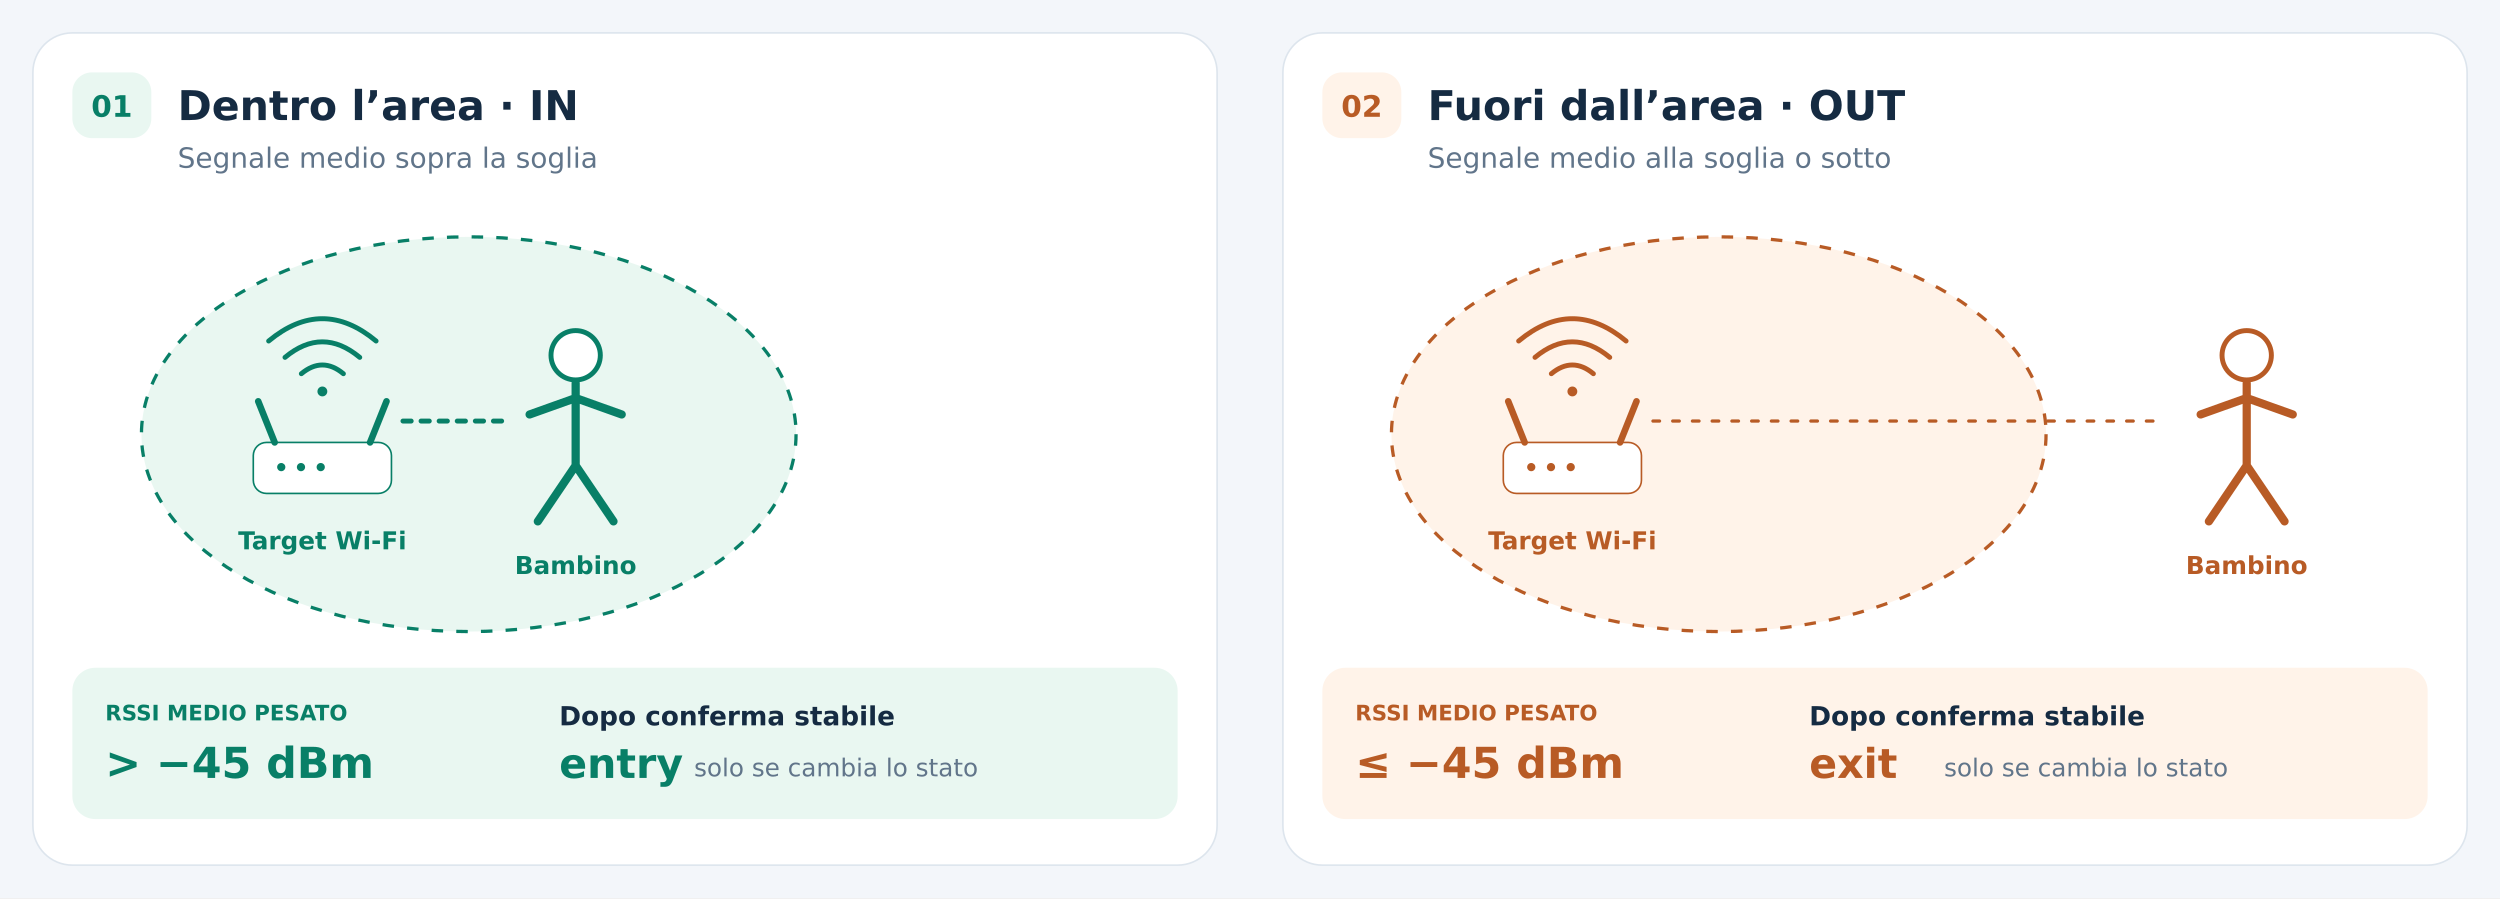
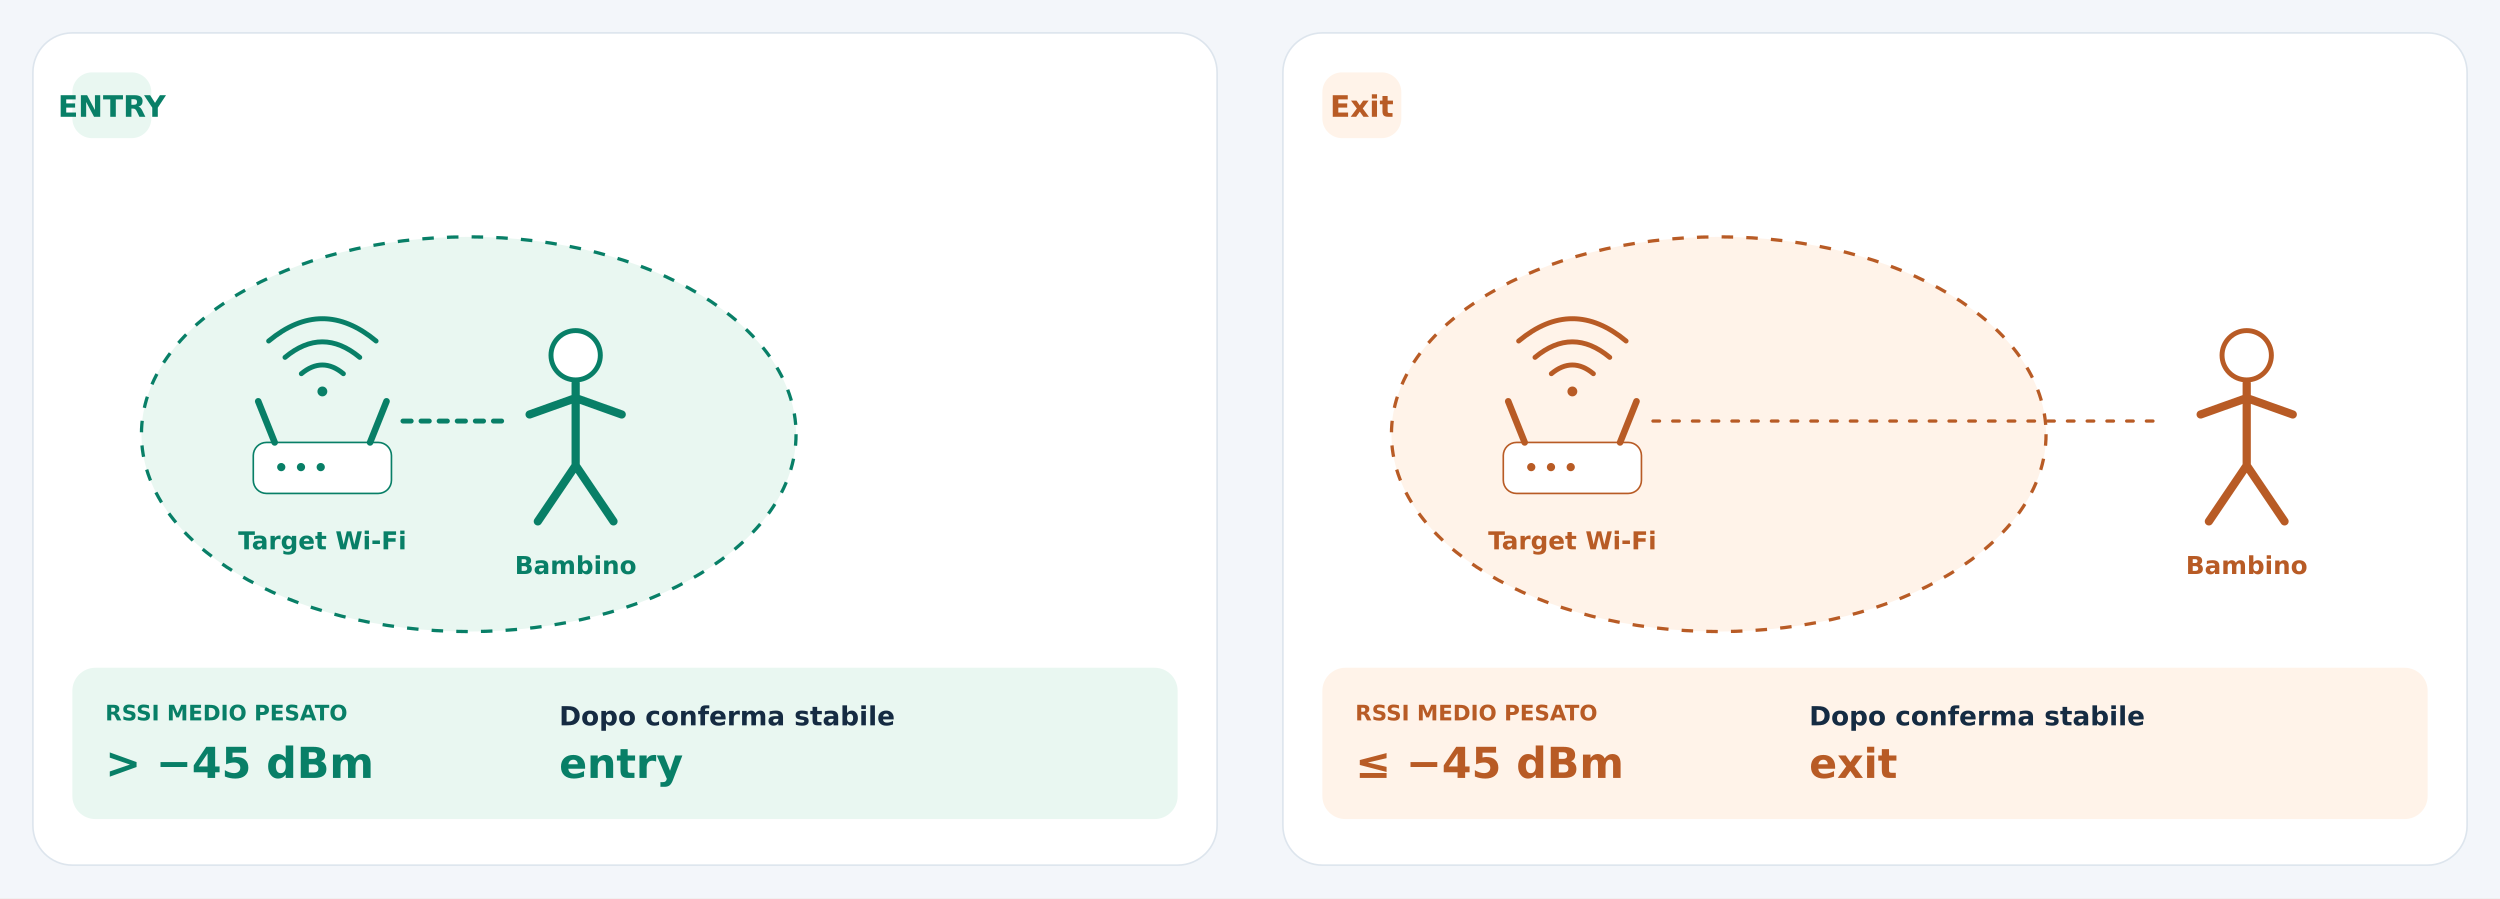
<svg xmlns="http://www.w3.org/2000/svg" width="1520" height="546" viewBox="40 176 1520 546" role="img" aria-labelledby="title desc">
  <rect x="40" y="176" width="1520" height="546" fill="#F3F6FA" />
  <rect x="60" y="196" width="720" height="506" rx="24" fill="#FFFFFF" stroke="#DDE5ED" />
  <rect x="84" y="220" width="48" height="40" rx="12" fill="#E9F7F1" stroke="none" />
-   <text x="108" y="247" font-family="DejaVu Sans, sans-serif" font-size="18" font-weight="700" fill="#087F67" text-anchor="middle">01</text>
-   <text x="148" y="249" font-family="DejaVu Sans, sans-serif" font-size="25" font-weight="700" fill="#152B42" text-anchor="start">Dentro l’area · IN</text>
-   <text x="148" y="278" font-family="DejaVu Sans, sans-serif" font-size="17" font-weight="400" fill="#61758A" text-anchor="start">Segnale medio sopra la soglia</text>
+   <text x="108" y="247" font-family="DejaVu Sans, sans-serif" font-size="18" font-weight="700" fill="#087F67" text-anchor="middle">ENTRY</text>
  <ellipse cx="325" cy="440" rx="199" ry="120" fill="#E9F7F1" stroke="#087F67" stroke-width="2" stroke-dasharray="7 8" />
  <g transform="translate(236,445)">
    <rect x="-42" y="0" width="84" height="31" rx="8" fill="#FFFFFF" stroke="#087F67" />
    <path d="M -29 0 L -39 -25 M 29 0 L 39 -25" fill="none" stroke="#087F67" stroke-width="4" stroke-linecap="round" stroke-linejoin="round" />
    <circle cx="-25" cy="15" r="2.5" fill="#087F67" stroke="none" stroke-width="2" />
    <circle cx="-13" cy="15" r="2.5" fill="#087F67" stroke="none" stroke-width="2" />
    <circle cx="-1" cy="15" r="2.5" fill="#087F67" stroke="none" stroke-width="2" />
    <path d="M -12.78 -41.78 Q 0 -52.4 12.78 -41.78" fill="none" stroke="#087F67" stroke-width="3" stroke-linecap="round" stroke-linejoin="round" />
    <path d="M -22.72 -51.72 Q 0 -70.6 22.72 -51.72" fill="none" stroke="#087F67" stroke-width="3" stroke-linecap="round" stroke-linejoin="round" />
    <path d="M -32.66 -61.66 Q 0 -88.8 32.66 -61.66" fill="none" stroke="#087F67" stroke-width="3" stroke-linecap="round" stroke-linejoin="round" />
    <circle cx="0" cy="-31" r="3" fill="#087F67" stroke="none" stroke-width="2" />
  </g>
  <text x="236" y="510" font-family="DejaVu Sans, sans-serif" font-size="15" font-weight="600" fill="#087F67" text-anchor="middle">Target Wi-Fi</text>
  <g transform="translate(390,435)">
    <circle cx="0" cy="-43" r="15" fill="#FFFFFF" stroke="#087F67" stroke-width="3" />
    <path d="M 0 -26 L 0 24 M -28 -7 L 0 -17 L 28 -7 M 0 24 L -23 58 M 0 24 L 23 58" fill="none" stroke="#087F67" stroke-width="5" stroke-linecap="round" stroke-linejoin="round" />
  </g>
  <path d="M 285 432 L 346 432" fill="none" stroke="#087F67" stroke-width="3" stroke-linecap="round" stroke-linejoin="round" stroke-dasharray="5 6" />
  <text x="390" y="525" font-family="DejaVu Sans, sans-serif" font-size="15" font-weight="600" fill="#087F67" text-anchor="middle">Bambino</text>
  <rect x="84" y="582" width="672" height="92" rx="14" fill="#E9F7F1" stroke="none" />
  <text x="104" y="614" font-family="DejaVu Sans, sans-serif" font-size="13" font-weight="700" fill="#087F67" text-anchor="start">RSSI MEDIO PESATO</text>
  <text x="104" y="649" font-family="DejaVu Sans, sans-serif" font-size="26" font-weight="700" fill="#087F67" text-anchor="start">&gt; −45 dBm</text>
  <text x="380" y="617" font-family="DejaVu Sans, sans-serif" font-size="16" font-weight="600" fill="#152B42" text-anchor="start">Dopo conferma stabile</text>
  <text x="380" y="649" font-family="DejaVu Sans, sans-serif" font-size="25" font-weight="700" fill="#087F67" text-anchor="start">entry</text>
-   <text x="462" y="648" font-family="DejaVu Sans, sans-serif" font-size="15" font-weight="400" fill="#61758A" text-anchor="start">solo se cambia lo stato</text>
  <rect x="820" y="196" width="720" height="506" rx="24" fill="#FFFFFF" stroke="#DDE5ED" />
  <rect x="844" y="220" width="48" height="40" rx="12" fill="#FFF3E9" stroke="none" />
-   <text x="868" y="247" font-family="DejaVu Sans, sans-serif" font-size="18" font-weight="700" fill="#B85B25" text-anchor="middle">02</text>
-   <text x="908" y="249" font-family="DejaVu Sans, sans-serif" font-size="25" font-weight="700" fill="#152B42" text-anchor="start">Fuori dall’area · OUT</text>
-   <text x="908" y="278" font-family="DejaVu Sans, sans-serif" font-size="17" font-weight="400" fill="#61758A" text-anchor="start">Segnale medio alla soglia o sotto</text>
+   <text x="868" y="247" font-family="DejaVu Sans, sans-serif" font-size="18" font-weight="700" fill="#B85B25" text-anchor="middle">Exit</text>
  <ellipse cx="1085" cy="440" rx="199" ry="120" fill="#FFF3E9" stroke="#B85B25" stroke-width="2" stroke-dasharray="7 8" />
  <g transform="translate(996,445)">
    <rect x="-42" y="0" width="84" height="31" rx="8" fill="#FFFFFF" stroke="#B85B25" />
    <path d="M -29 0 L -39 -25 M 29 0 L 39 -25" fill="none" stroke="#B85B25" stroke-width="4" stroke-linecap="round" stroke-linejoin="round" />
    <circle cx="-25" cy="15" r="2.5" fill="#B85B25" stroke="none" stroke-width="2" />
    <circle cx="-13" cy="15" r="2.5" fill="#B85B25" stroke="none" stroke-width="2" />
    <circle cx="-1" cy="15" r="2.5" fill="#B85B25" stroke="none" stroke-width="2" />
    <path d="M -12.78 -41.78 Q 0 -52.4 12.78 -41.78" fill="none" stroke="#B85B25" stroke-width="3" stroke-linecap="round" stroke-linejoin="round" />
    <path d="M -22.72 -51.72 Q 0 -70.6 22.72 -51.72" fill="none" stroke="#B85B25" stroke-width="3" stroke-linecap="round" stroke-linejoin="round" />
    <path d="M -32.66 -61.66 Q 0 -88.8 32.66 -61.66" fill="none" stroke="#B85B25" stroke-width="3" stroke-linecap="round" stroke-linejoin="round" />
    <circle cx="0" cy="-31" r="3" fill="#B85B25" stroke="none" stroke-width="2" />
  </g>
  <text x="996" y="510" font-family="DejaVu Sans, sans-serif" font-size="15" font-weight="600" fill="#B85B25" text-anchor="middle">Target Wi-Fi</text>
  <g transform="translate(1406,435)">
    <circle cx="0" cy="-43" r="15" fill="#FFFFFF" stroke="#B85B25" stroke-width="3" />
    <path d="M 0 -26 L 0 24 M -28 -7 L 0 -17 L 28 -7 M 0 24 L -23 58 M 0 24 L 23 58" fill="none" stroke="#B85B25" stroke-width="5" stroke-linecap="round" stroke-linejoin="round" />
  </g>
  <path d="M 1045 432 L 1356 432" fill="none" stroke="#B85B25" stroke-width="2" stroke-linecap="round" stroke-linejoin="round" stroke-dasharray="4 8" />
  <text x="1406" y="525" font-family="DejaVu Sans, sans-serif" font-size="15" font-weight="600" fill="#B85B25" text-anchor="middle">Bambino</text>
  <rect x="844" y="582" width="672" height="92" rx="14" fill="#FFF3E9" stroke="none" />
  <text x="864" y="614" font-family="DejaVu Sans, sans-serif" font-size="13" font-weight="700" fill="#B85B25" text-anchor="start">RSSI MEDIO PESATO</text>
  <text x="864" y="649" font-family="DejaVu Sans, sans-serif" font-size="26" font-weight="700" fill="#B85B25" text-anchor="start">≤ −45 dBm</text>
  <text x="1140" y="617" font-family="DejaVu Sans, sans-serif" font-size="16" font-weight="600" fill="#152B42" text-anchor="start">Dopo conferma stabile</text>
  <text x="1140" y="649" font-family="DejaVu Sans, sans-serif" font-size="25" font-weight="700" fill="#B85B25" text-anchor="start">exit</text>
-   <text x="1222" y="648" font-family="DejaVu Sans, sans-serif" font-size="15" font-weight="400" fill="#61758A" text-anchor="start">solo se cambia lo stato</text>
</svg>
